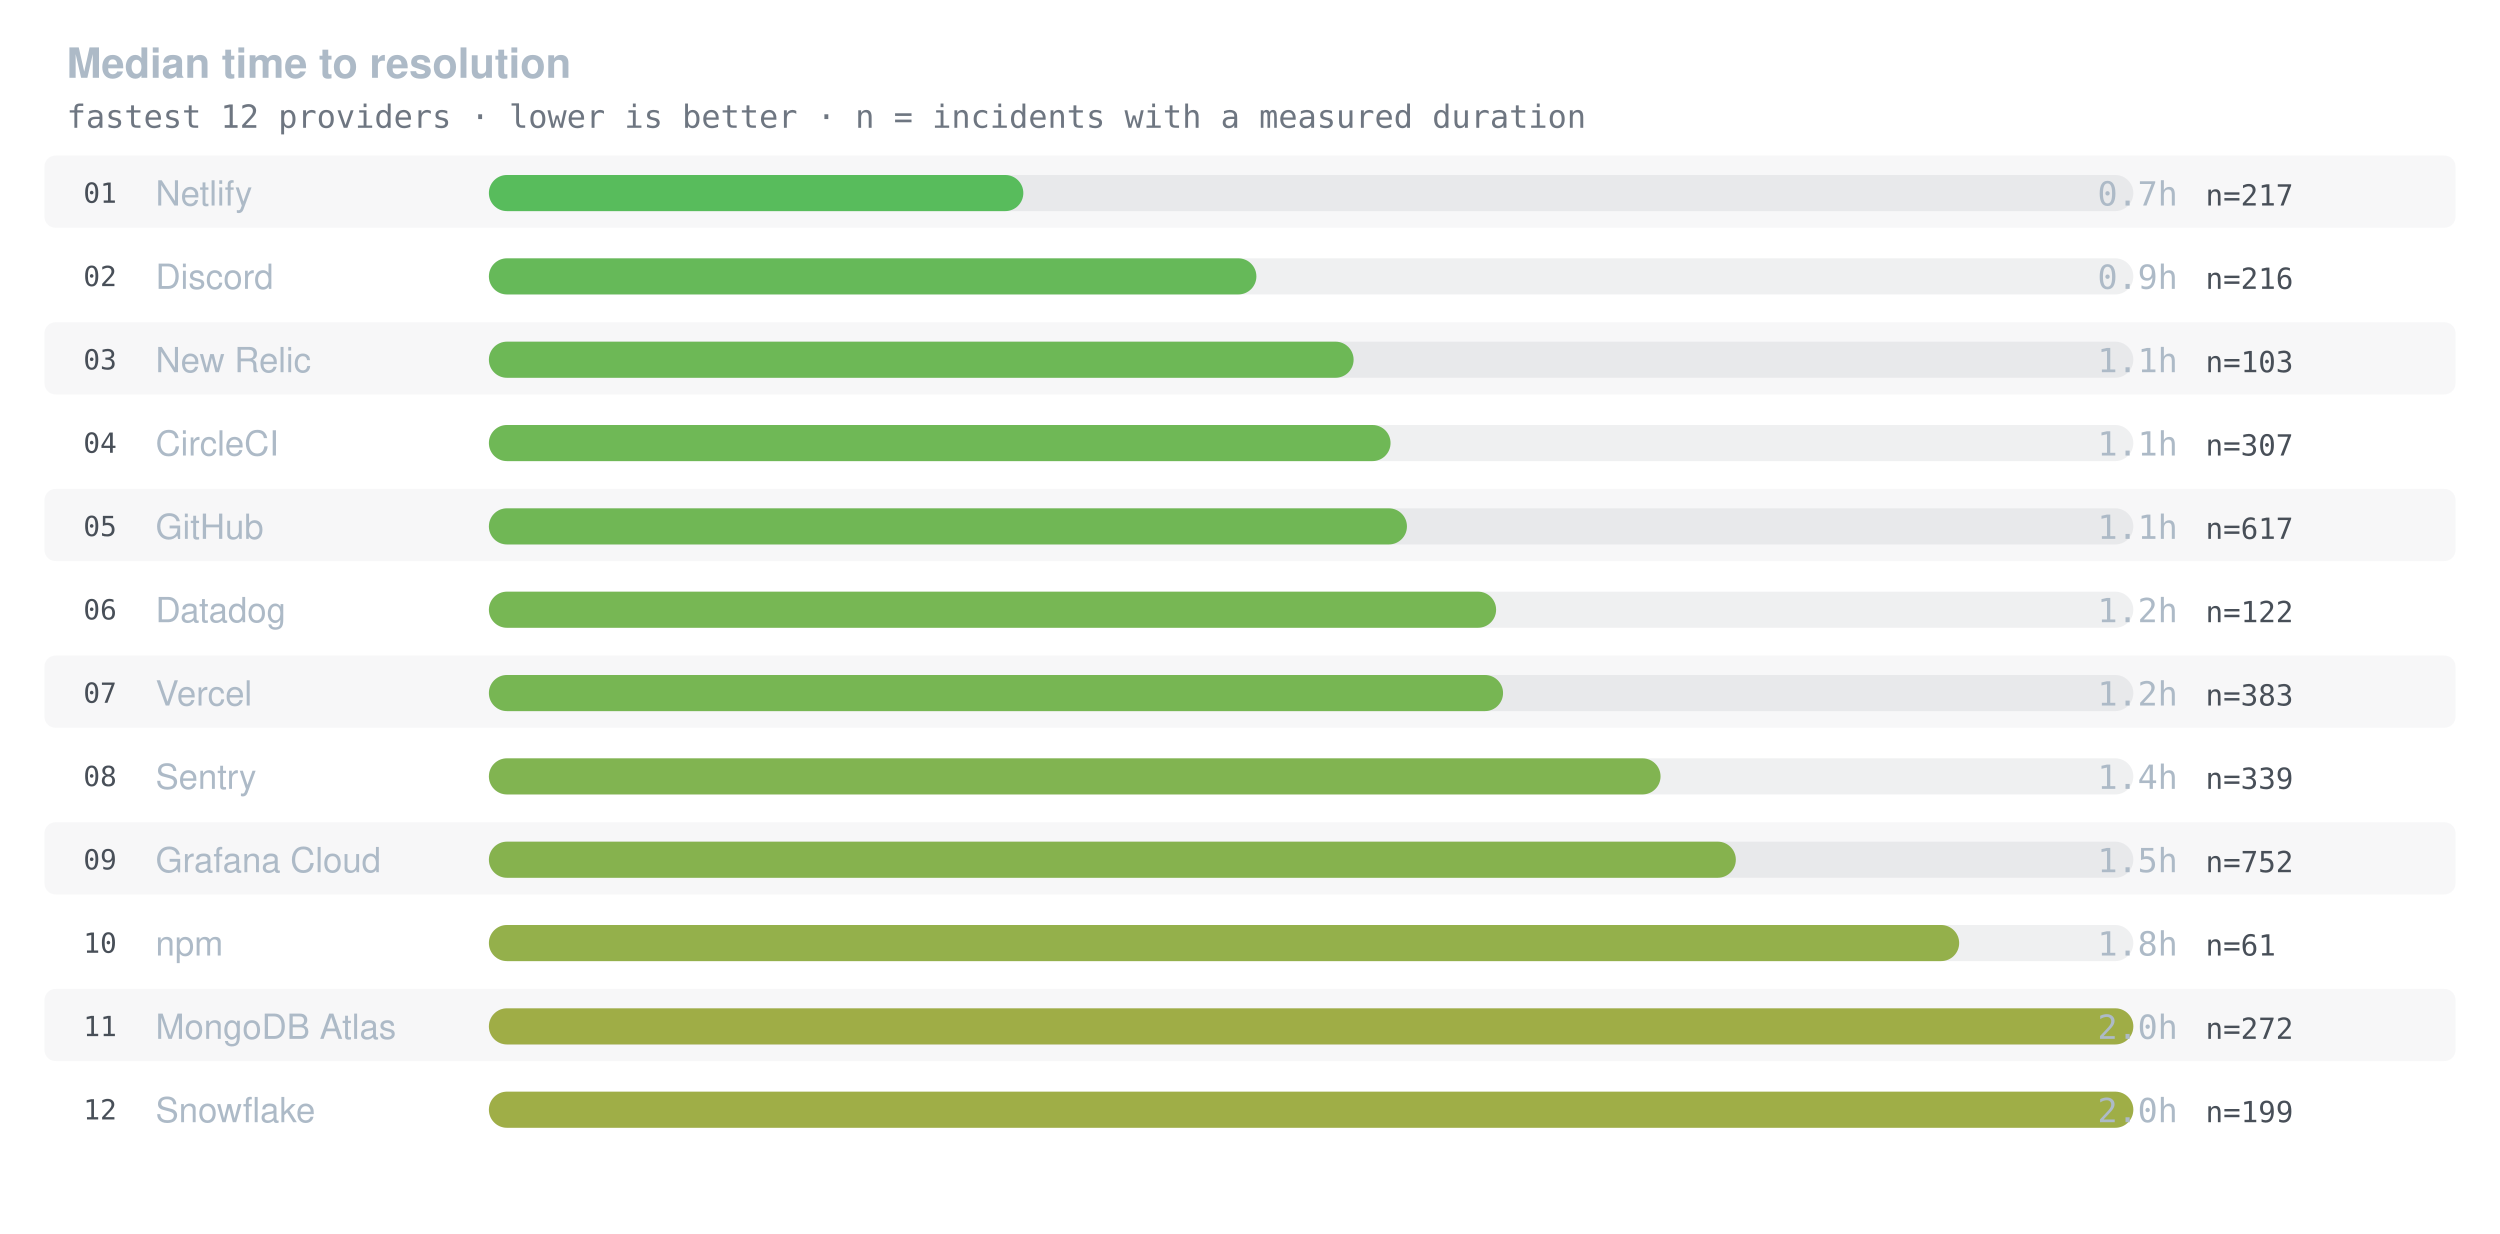
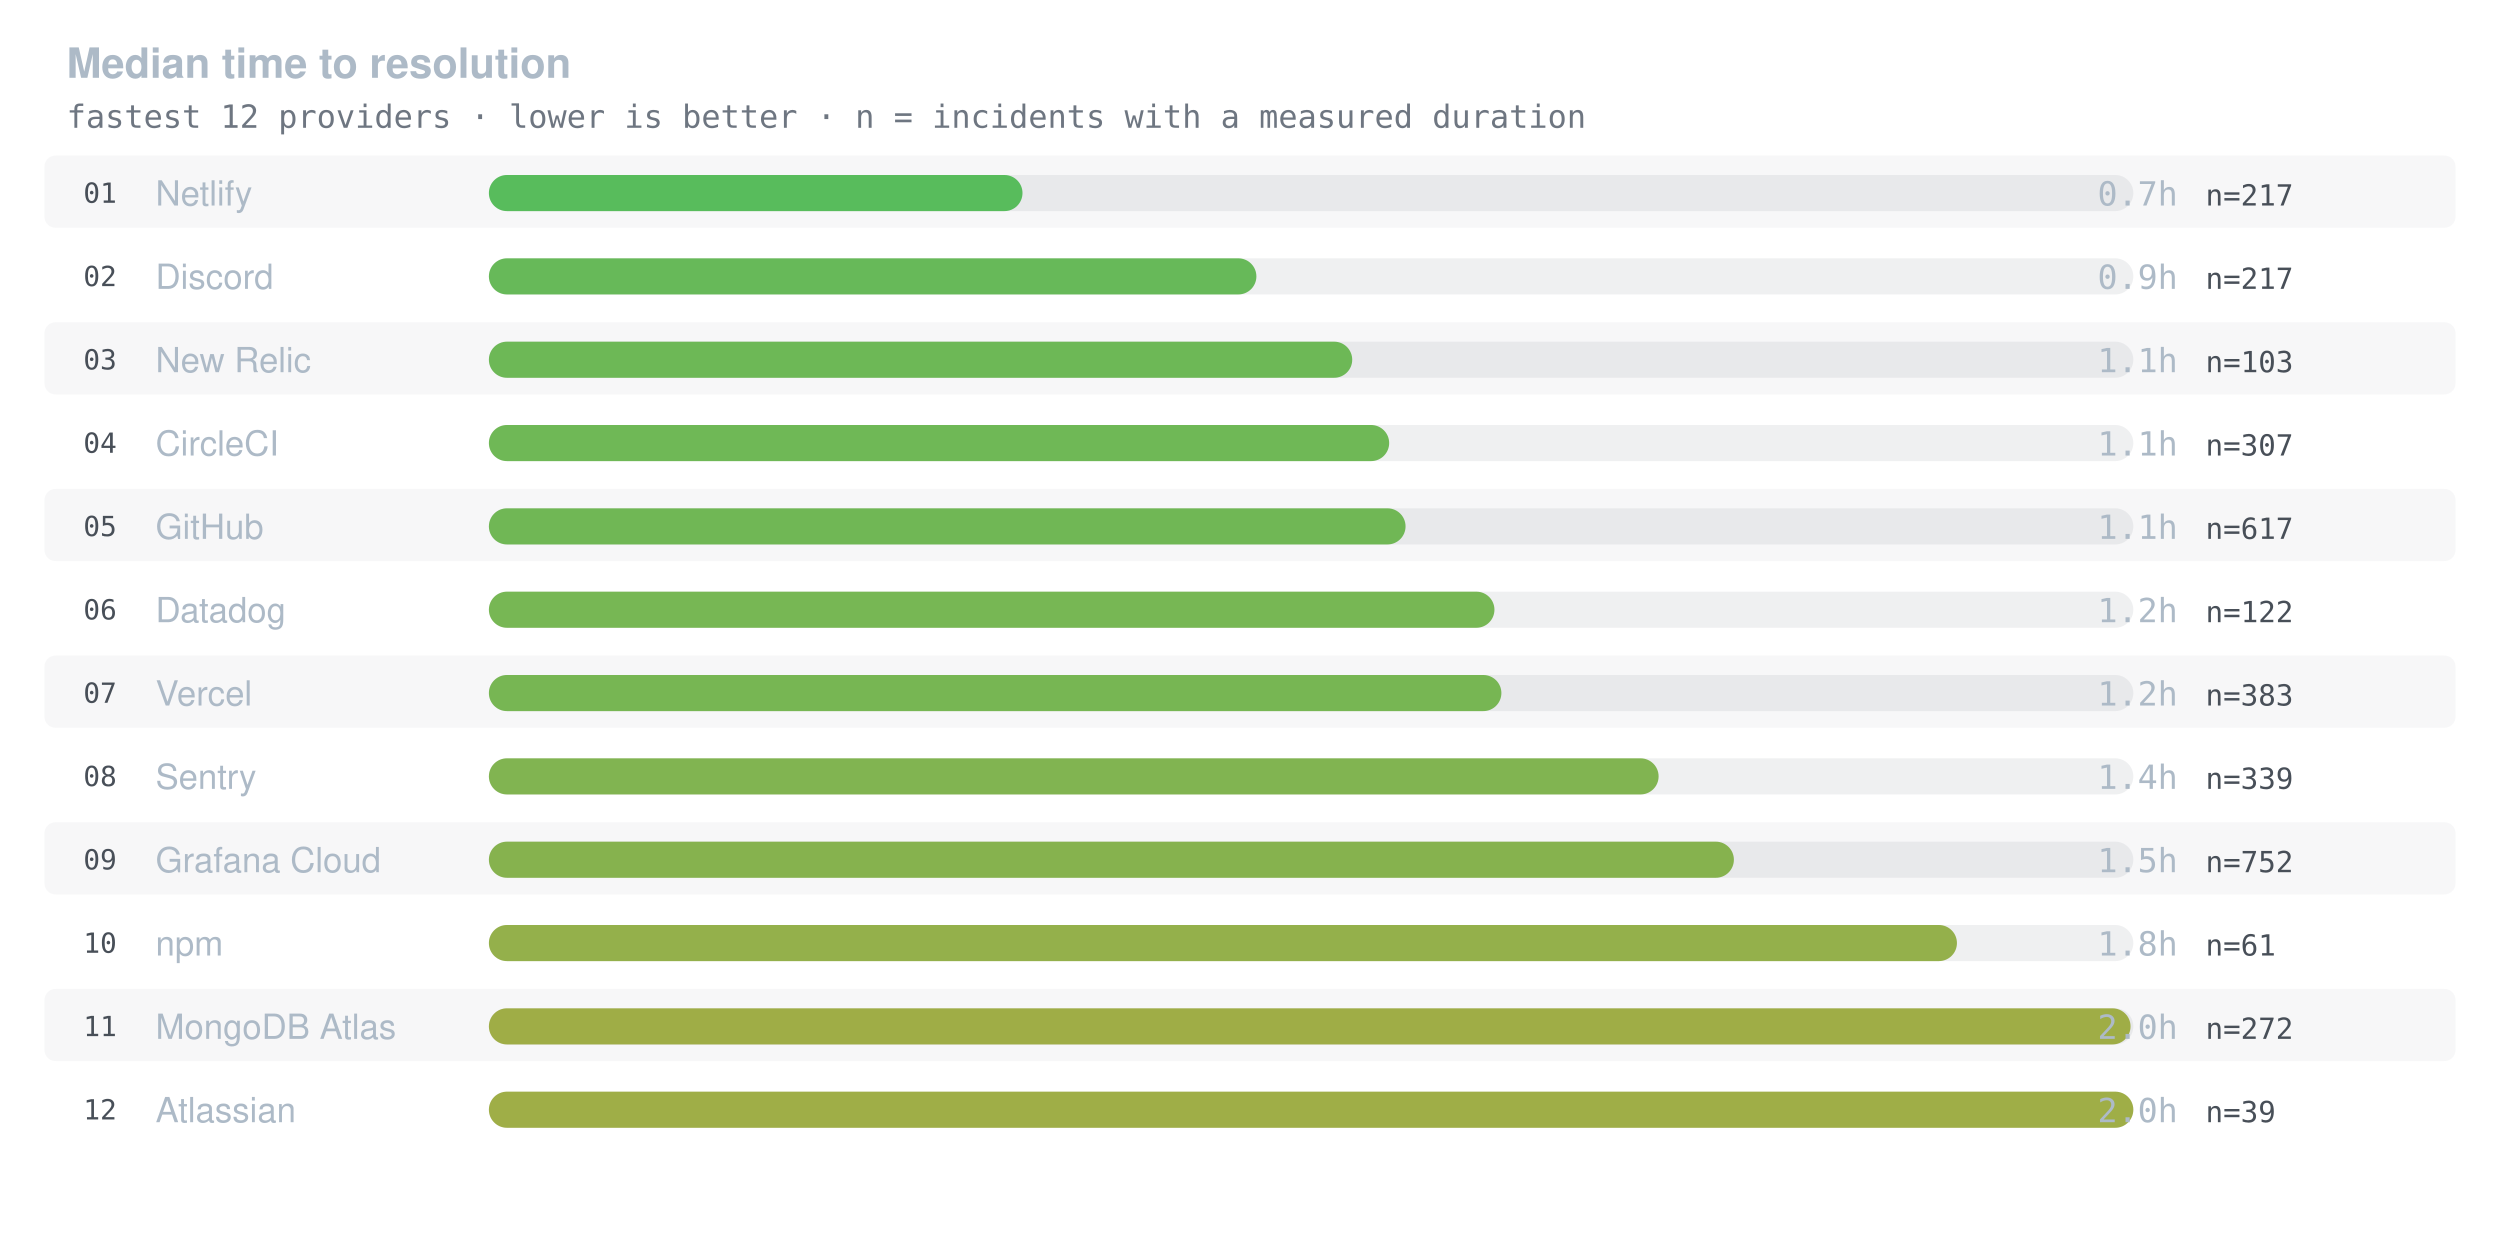
<svg xmlns="http://www.w3.org/2000/svg" viewBox="0 0 900 444" width="900" height="444" role="img">
  <text x="24" y="28" fill="#adbac7" font-size="15" font-family="-apple-system,BlinkMacSystemFont,Segoe UI,Helvetica,Arial,sans-serif" font-weight="600">Median time to resolution</text>
  <text x="24" y="46" fill="#6e7681" font-size="11.5" font-family="ui-monospace,SFMono-Regular,Menlo,Consolas,monospace">fastest 12 providers · lower is better · n = incidents with a measured duration</text>
  <rect x="16" y="56" width="868" height="26" rx="4" fill="#6e7681" opacity="0.055" />
  <text x="30" y="73" fill="#484f58" font-size="10" font-family="ui-monospace,SFMono-Regular,Menlo,Consolas,monospace">01</text>
  <text x="56" y="74" fill="#adbac7" font-size="12.5" font-family="-apple-system,BlinkMacSystemFont,Segoe UI,Helvetica,Arial,sans-serif">Netlify</text>
  <rect x="176" y="63" width="592" height="13" rx="6.5" fill="#6e7681" opacity="0.11" />
-   <rect x="176" y="63" width="192.4" height="13" rx="6.5" fill="#48b74d" opacity="0.9" />
+   <rect x="176" y="63" width="192.1" height="13" rx="6.5" fill="#48b74d" opacity="0.9" />
  <text x="784" y="74" fill="#adbac7" font-size="12" font-family="ui-monospace,SFMono-Regular,Menlo,Consolas,monospace" text-anchor="end">0.7h</text>
  <text x="794" y="74" fill="#484f58" font-size="10.5" font-family="ui-monospace,SFMono-Regular,Menlo,Consolas,monospace">n=217</text>
  <text x="30" y="103" fill="#484f58" font-size="10" font-family="ui-monospace,SFMono-Regular,Menlo,Consolas,monospace">02</text>
  <text x="56" y="104" fill="#adbac7" font-size="12.5" font-family="-apple-system,BlinkMacSystemFont,Segoe UI,Helvetica,Arial,sans-serif">Discord</text>
  <rect x="176" y="93" width="592" height="13" rx="6.5" fill="#6e7681" opacity="0.11" />
-   <rect x="176" y="93" width="276.3" height="13" rx="6.5" fill="#58b348" opacity="0.9" />
+   <rect x="176" y="93" width="276.3" height="13" rx="6.5" fill="#59b348" opacity="0.9" />
  <text x="784" y="104" fill="#adbac7" font-size="12" font-family="ui-monospace,SFMono-Regular,Menlo,Consolas,monospace" text-anchor="end">0.9h</text>
-   <text x="794" y="104" fill="#484f58" font-size="10.5" font-family="ui-monospace,SFMono-Regular,Menlo,Consolas,monospace">n=216</text>
+   <text x="794" y="104" fill="#484f58" font-size="10.5" font-family="ui-monospace,SFMono-Regular,Menlo,Consolas,monospace">n=217</text>
  <rect x="16" y="116" width="868" height="26" rx="4" fill="#6e7681" opacity="0.055" />
  <text x="30" y="133" fill="#484f58" font-size="10" font-family="ui-monospace,SFMono-Regular,Menlo,Consolas,monospace">03</text>
  <text x="56" y="134" fill="#adbac7" font-size="12.5" font-family="-apple-system,BlinkMacSystemFont,Segoe UI,Helvetica,Arial,sans-serif">New Relic</text>
  <rect x="176" y="123" width="592" height="13" rx="6.5" fill="#6e7681" opacity="0.11" />
-   <rect x="176" y="123" width="311.3" height="13" rx="6.5" fill="#5fb246" opacity="0.9" />
+   <rect x="176" y="123" width="310.8" height="13" rx="6.5" fill="#5fb246" opacity="0.9" />
  <text x="784" y="134" fill="#adbac7" font-size="12" font-family="ui-monospace,SFMono-Regular,Menlo,Consolas,monospace" text-anchor="end">1.1h</text>
  <text x="794" y="134" fill="#484f58" font-size="10.5" font-family="ui-monospace,SFMono-Regular,Menlo,Consolas,monospace">n=103</text>
  <text x="30" y="163" fill="#484f58" font-size="10" font-family="ui-monospace,SFMono-Regular,Menlo,Consolas,monospace">04</text>
  <text x="56" y="164" fill="#adbac7" font-size="12.5" font-family="-apple-system,BlinkMacSystemFont,Segoe UI,Helvetica,Arial,sans-serif">CircleCI</text>
  <rect x="176" y="153" width="592" height="13" rx="6.5" fill="#6e7681" opacity="0.11" />
-   <rect x="176" y="153" width="324.6" height="13" rx="6.5" fill="#62b145" opacity="0.9" />
+   <rect x="176" y="153" width="324.1" height="13" rx="6.5" fill="#62b145" opacity="0.9" />
  <text x="784" y="164" fill="#adbac7" font-size="12" font-family="ui-monospace,SFMono-Regular,Menlo,Consolas,monospace" text-anchor="end">1.1h</text>
  <text x="794" y="164" fill="#484f58" font-size="10.5" font-family="ui-monospace,SFMono-Regular,Menlo,Consolas,monospace">n=307</text>
  <rect x="16" y="176" width="868" height="26" rx="4" fill="#6e7681" opacity="0.055" />
  <text x="30" y="193" fill="#484f58" font-size="10" font-family="ui-monospace,SFMono-Regular,Menlo,Consolas,monospace">05</text>
  <text x="56" y="194" fill="#adbac7" font-size="12.5" font-family="-apple-system,BlinkMacSystemFont,Segoe UI,Helvetica,Arial,sans-serif">GitHub</text>
  <rect x="176" y="183" width="592" height="13" rx="6.5" fill="#6e7681" opacity="0.11" />
-   <rect x="176" y="183" width="330.5" height="13" rx="6.5" fill="#63b145" opacity="0.9" />
+   <rect x="176" y="183" width="330.0" height="13" rx="6.5" fill="#63b145" opacity="0.9" />
  <text x="784" y="194" fill="#adbac7" font-size="12" font-family="ui-monospace,SFMono-Regular,Menlo,Consolas,monospace" text-anchor="end">1.1h</text>
  <text x="794" y="194" fill="#484f58" font-size="10.5" font-family="ui-monospace,SFMono-Regular,Menlo,Consolas,monospace">n=617</text>
  <text x="30" y="223" fill="#484f58" font-size="10" font-family="ui-monospace,SFMono-Regular,Menlo,Consolas,monospace">06</text>
  <text x="56" y="224" fill="#adbac7" font-size="12.5" font-family="-apple-system,BlinkMacSystemFont,Segoe UI,Helvetica,Arial,sans-serif">Datadog</text>
  <rect x="176" y="213" width="592" height="13" rx="6.5" fill="#6e7681" opacity="0.11" />
-   <rect x="176" y="213" width="362.6" height="13" rx="6.5" fill="#6ab043" opacity="0.9" />
+   <rect x="176" y="213" width="362.0" height="13" rx="6.5" fill="#6ab043" opacity="0.9" />
  <text x="784" y="224" fill="#adbac7" font-size="12" font-family="ui-monospace,SFMono-Regular,Menlo,Consolas,monospace" text-anchor="end">1.2h</text>
  <text x="794" y="224" fill="#484f58" font-size="10.5" font-family="ui-monospace,SFMono-Regular,Menlo,Consolas,monospace">n=122</text>
  <rect x="16" y="236" width="868" height="26" rx="4" fill="#6e7681" opacity="0.055" />
  <text x="30" y="253" fill="#484f58" font-size="10" font-family="ui-monospace,SFMono-Regular,Menlo,Consolas,monospace">07</text>
  <text x="56" y="254" fill="#adbac7" font-size="12.5" font-family="-apple-system,BlinkMacSystemFont,Segoe UI,Helvetica,Arial,sans-serif">Vercel</text>
  <rect x="176" y="243" width="592" height="13" rx="6.5" fill="#6e7681" opacity="0.11" />
-   <rect x="176" y="243" width="365.1" height="13" rx="6.5" fill="#6ab043" opacity="0.9" />
+   <rect x="176" y="243" width="364.5" height="13" rx="6.5" fill="#6ab043" opacity="0.9" />
  <text x="784" y="254" fill="#adbac7" font-size="12" font-family="ui-monospace,SFMono-Regular,Menlo,Consolas,monospace" text-anchor="end">1.2h</text>
  <text x="794" y="254" fill="#484f58" font-size="10.5" font-family="ui-monospace,SFMono-Regular,Menlo,Consolas,monospace">n=383</text>
  <text x="30" y="283" fill="#484f58" font-size="10" font-family="ui-monospace,SFMono-Regular,Menlo,Consolas,monospace">08</text>
  <text x="56" y="284" fill="#adbac7" font-size="12.5" font-family="-apple-system,BlinkMacSystemFont,Segoe UI,Helvetica,Arial,sans-serif">Sentry</text>
  <rect x="176" y="273" width="592" height="13" rx="6.5" fill="#6e7681" opacity="0.11" />
-   <rect x="176" y="273" width="421.8" height="13" rx="6.5" fill="#75ad3f" opacity="0.9" />
+   <rect x="176" y="273" width="421.1" height="13" rx="6.5" fill="#75ad3f" opacity="0.9" />
  <text x="784" y="284" fill="#adbac7" font-size="12" font-family="ui-monospace,SFMono-Regular,Menlo,Consolas,monospace" text-anchor="end">1.4h</text>
  <text x="794" y="284" fill="#484f58" font-size="10.5" font-family="ui-monospace,SFMono-Regular,Menlo,Consolas,monospace">n=339</text>
  <rect x="16" y="296" width="868" height="26" rx="4" fill="#6e7681" opacity="0.055" />
  <text x="30" y="313" fill="#484f58" font-size="10" font-family="ui-monospace,SFMono-Regular,Menlo,Consolas,monospace">09</text>
  <text x="56" y="314" fill="#adbac7" font-size="12.5" font-family="-apple-system,BlinkMacSystemFont,Segoe UI,Helvetica,Arial,sans-serif">Grafana Cloud</text>
  <rect x="176" y="303" width="592" height="13" rx="6.5" fill="#6e7681" opacity="0.11" />
-   <rect x="176" y="303" width="448.9" height="13" rx="6.5" fill="#7bac3d" opacity="0.9" />
+   <rect x="176" y="303" width="448.2" height="13" rx="6.5" fill="#7bac3d" opacity="0.9" />
  <text x="784" y="314" fill="#adbac7" font-size="12" font-family="ui-monospace,SFMono-Regular,Menlo,Consolas,monospace" text-anchor="end">1.5h</text>
  <text x="794" y="314" fill="#484f58" font-size="10.5" font-family="ui-monospace,SFMono-Regular,Menlo,Consolas,monospace">n=752</text>
  <text x="30" y="343" fill="#484f58" font-size="10" font-family="ui-monospace,SFMono-Regular,Menlo,Consolas,monospace">10</text>
  <text x="56" y="344" fill="#adbac7" font-size="12.5" font-family="-apple-system,BlinkMacSystemFont,Segoe UI,Helvetica,Arial,sans-serif">npm</text>
  <rect x="176" y="333" width="592" height="13" rx="6.5" fill="#6e7681" opacity="0.11" />
-   <rect x="176" y="333" width="529.3" height="13" rx="6.5" fill="#8ba938" opacity="0.9" />
+   <rect x="176" y="333" width="528.5" height="13" rx="6.5" fill="#8ba938" opacity="0.9" />
  <text x="784" y="344" fill="#adbac7" font-size="12" font-family="ui-monospace,SFMono-Regular,Menlo,Consolas,monospace" text-anchor="end">1.8h</text>
  <text x="794" y="344" fill="#484f58" font-size="10.5" font-family="ui-monospace,SFMono-Regular,Menlo,Consolas,monospace">n=61</text>
  <rect x="16" y="356" width="868" height="26" rx="4" fill="#6e7681" opacity="0.055" />
  <text x="30" y="373" fill="#484f58" font-size="10" font-family="ui-monospace,SFMono-Regular,Menlo,Consolas,monospace">11</text>
  <text x="56" y="374" fill="#adbac7" font-size="12.5" font-family="-apple-system,BlinkMacSystemFont,Segoe UI,Helvetica,Arial,sans-serif">MongoDB Atlas</text>
  <rect x="176" y="363" width="592" height="13" rx="6.5" fill="#6e7681" opacity="0.11" />
-   <rect x="176" y="363" width="592.0" height="13" rx="6.5" fill="#97a634" opacity="0.9" />
+   <rect x="176" y="363" width="591.0" height="13" rx="6.5" fill="#97a634" opacity="0.9" />
  <text x="784" y="374" fill="#adbac7" font-size="12" font-family="ui-monospace,SFMono-Regular,Menlo,Consolas,monospace" text-anchor="end">2.0h</text>
  <text x="794" y="374" fill="#484f58" font-size="10.5" font-family="ui-monospace,SFMono-Regular,Menlo,Consolas,monospace">n=272</text>
  <text x="30" y="403" fill="#484f58" font-size="10" font-family="ui-monospace,SFMono-Regular,Menlo,Consolas,monospace">12</text>
-   <text x="56" y="404" fill="#adbac7" font-size="12.5" font-family="-apple-system,BlinkMacSystemFont,Segoe UI,Helvetica,Arial,sans-serif">Snowflake</text>
+   <text x="56" y="404" fill="#adbac7" font-size="12.5" font-family="-apple-system,BlinkMacSystemFont,Segoe UI,Helvetica,Arial,sans-serif">Atlassian</text>
  <rect x="176" y="393" width="592" height="13" rx="6.5" fill="#6e7681" opacity="0.11" />
  <rect x="176" y="393" width="592.0" height="13" rx="6.5" fill="#97a634" opacity="0.9" />
  <text x="784" y="404" fill="#adbac7" font-size="12" font-family="ui-monospace,SFMono-Regular,Menlo,Consolas,monospace" text-anchor="end">2.0h</text>
-   <text x="794" y="404" fill="#484f58" font-size="10.5" font-family="ui-monospace,SFMono-Regular,Menlo,Consolas,monospace">n=199</text>
+   <text x="794" y="404" fill="#484f58" font-size="10.5" font-family="ui-monospace,SFMono-Regular,Menlo,Consolas,monospace">n=39</text>
</svg>
